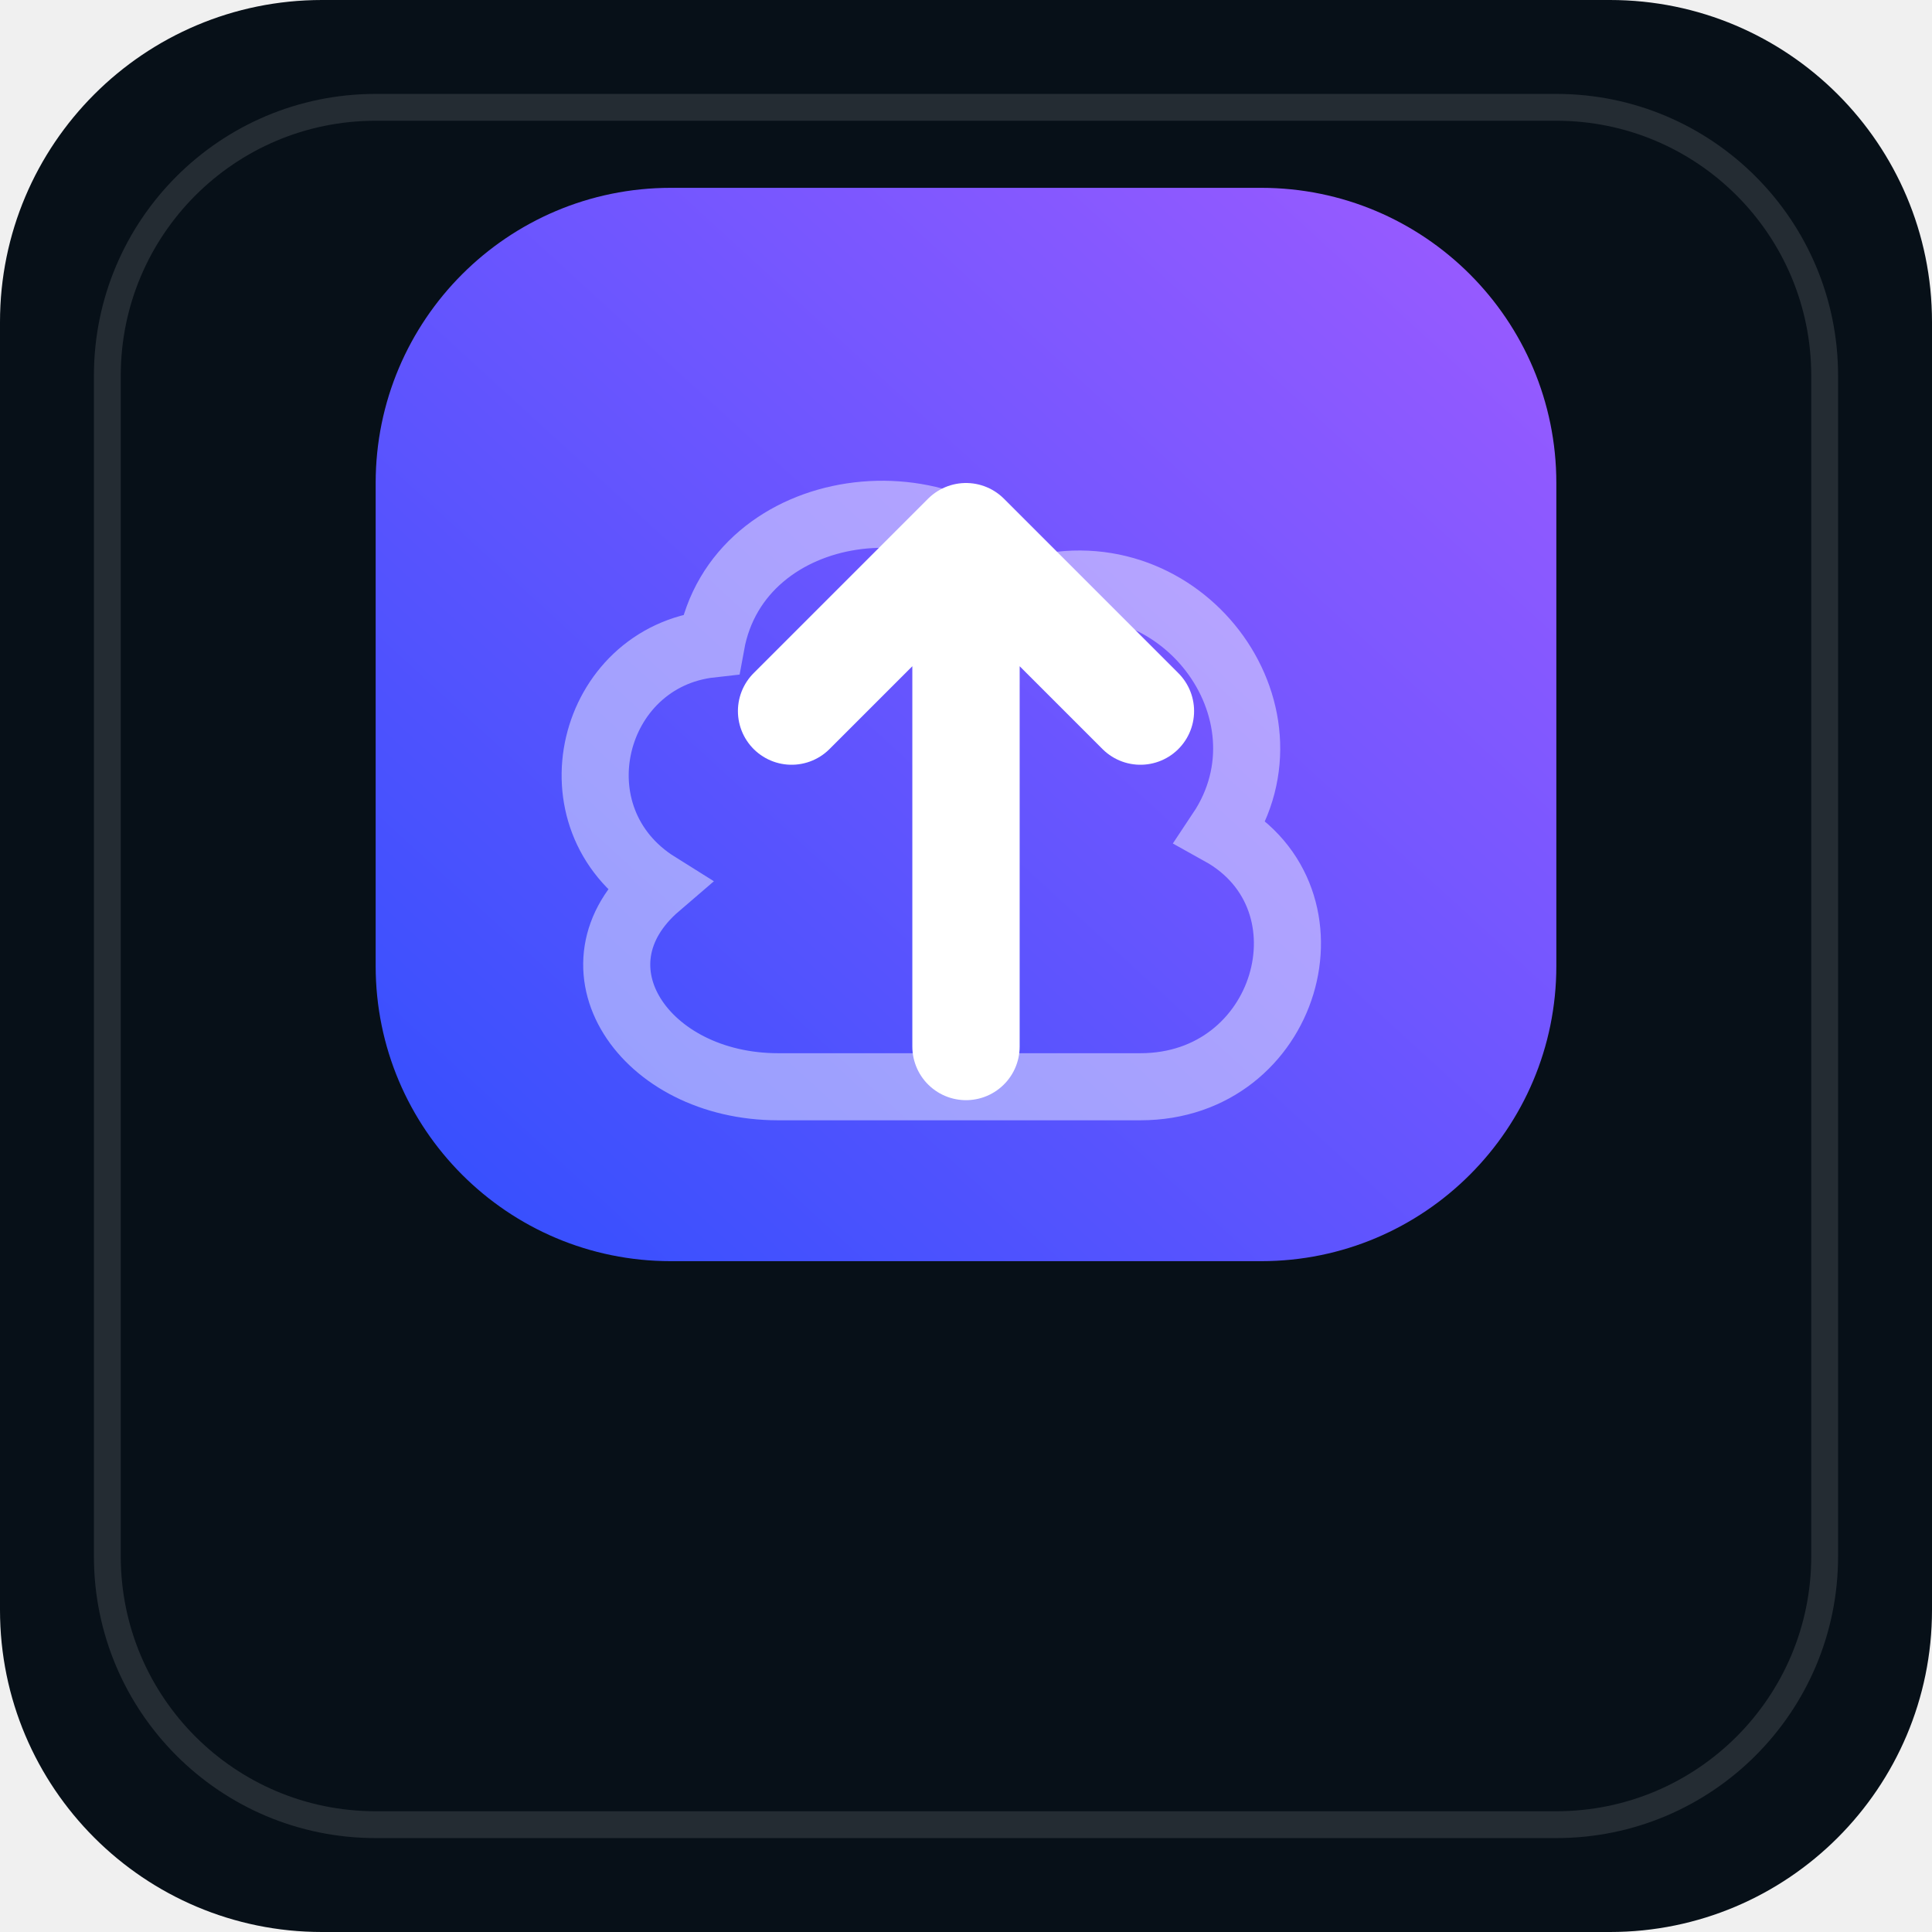
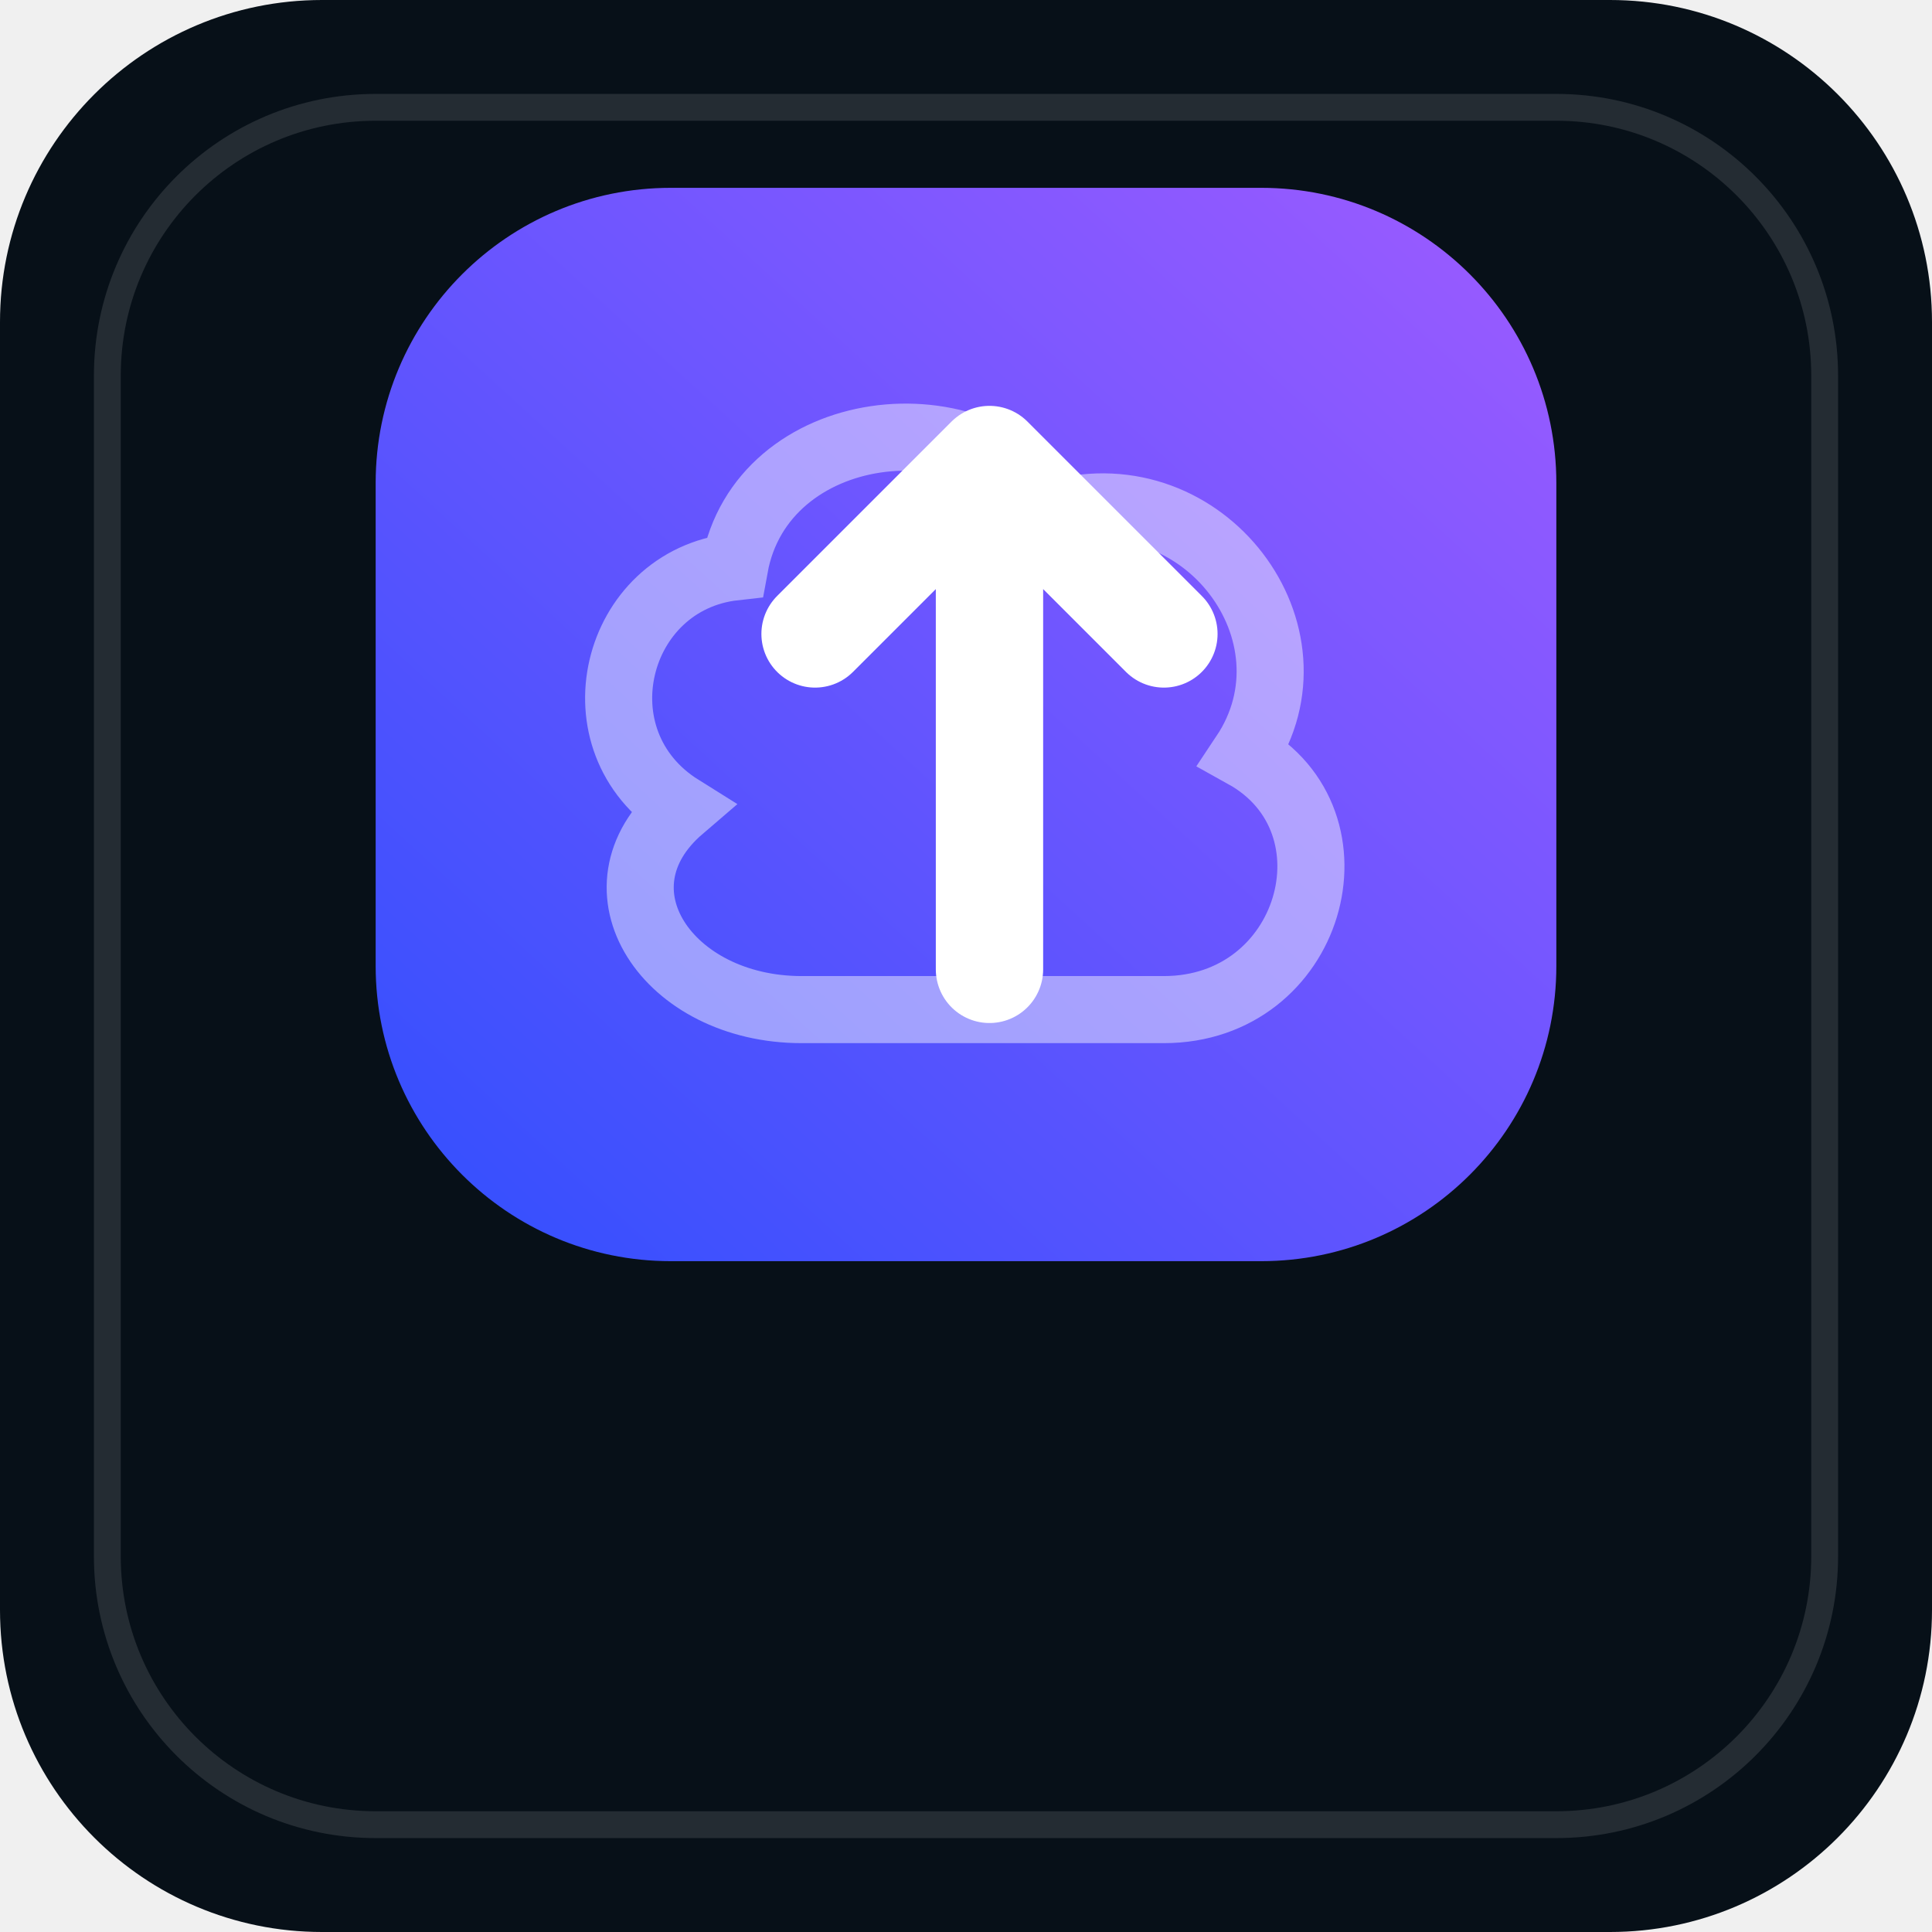
<svg xmlns="http://www.w3.org/2000/svg" width="144" height="144" viewBox="0 0 144 144">
  <defs>
    <linearGradient id="reasoning-gradient" x1="0" y1="1" x2="1" y2="0">
      <stop stop-color="#304FFE" />
      <stop offset="1" stop-color="#9E5BFF" />
    </linearGradient>
  </defs>
  <rect width="144" height="144" rx="24" fill="#071018" />
  <rect x="8" y="8" width="128" height="128" rx="20" fill="none" stroke="#FFFFFF" stroke-opacity=".12" stroke-width="2" />
  <rect x="28" y="14" width="88" height="80" rx="22" fill="url(#reasoning-gradient)" />
-   <path d="M49 66c-8-5-5-17 4-18 2-11 18-13 24-4 11-3 20 9 14 18 9 5 5 19-6 19H58c-10 0-16-9-9-15z" fill="none" stroke="#FFFFFF" stroke-opacity=".45" stroke-width="5" />
-   <path d="M72 78V40M59 53l13-13 13 13" fill="none" stroke="#FFFFFF" stroke-width="8" stroke-linecap="round" stroke-linejoin="round" />
+   <g data-source-center="70.25 59.75" data-glyph-center="72 54" transform="translate(1.75 -5.75)">
+     <path d="M49 66c-8-5-5-17 4-18 2-11 18-13 24-4 11-3 20 9 14 18 9 5 5 19-6 19H58c-10 0-16-9-9-15z" fill="none" stroke="#FFFFFF" stroke-opacity=".45" stroke-width="5" />
+     <path d="M72 78V40M59 53l13-13 13 13" fill="none" stroke="#FFFFFF" stroke-width="8" stroke-linecap="round" stroke-linejoin="round" />
+   </g>
</svg>
